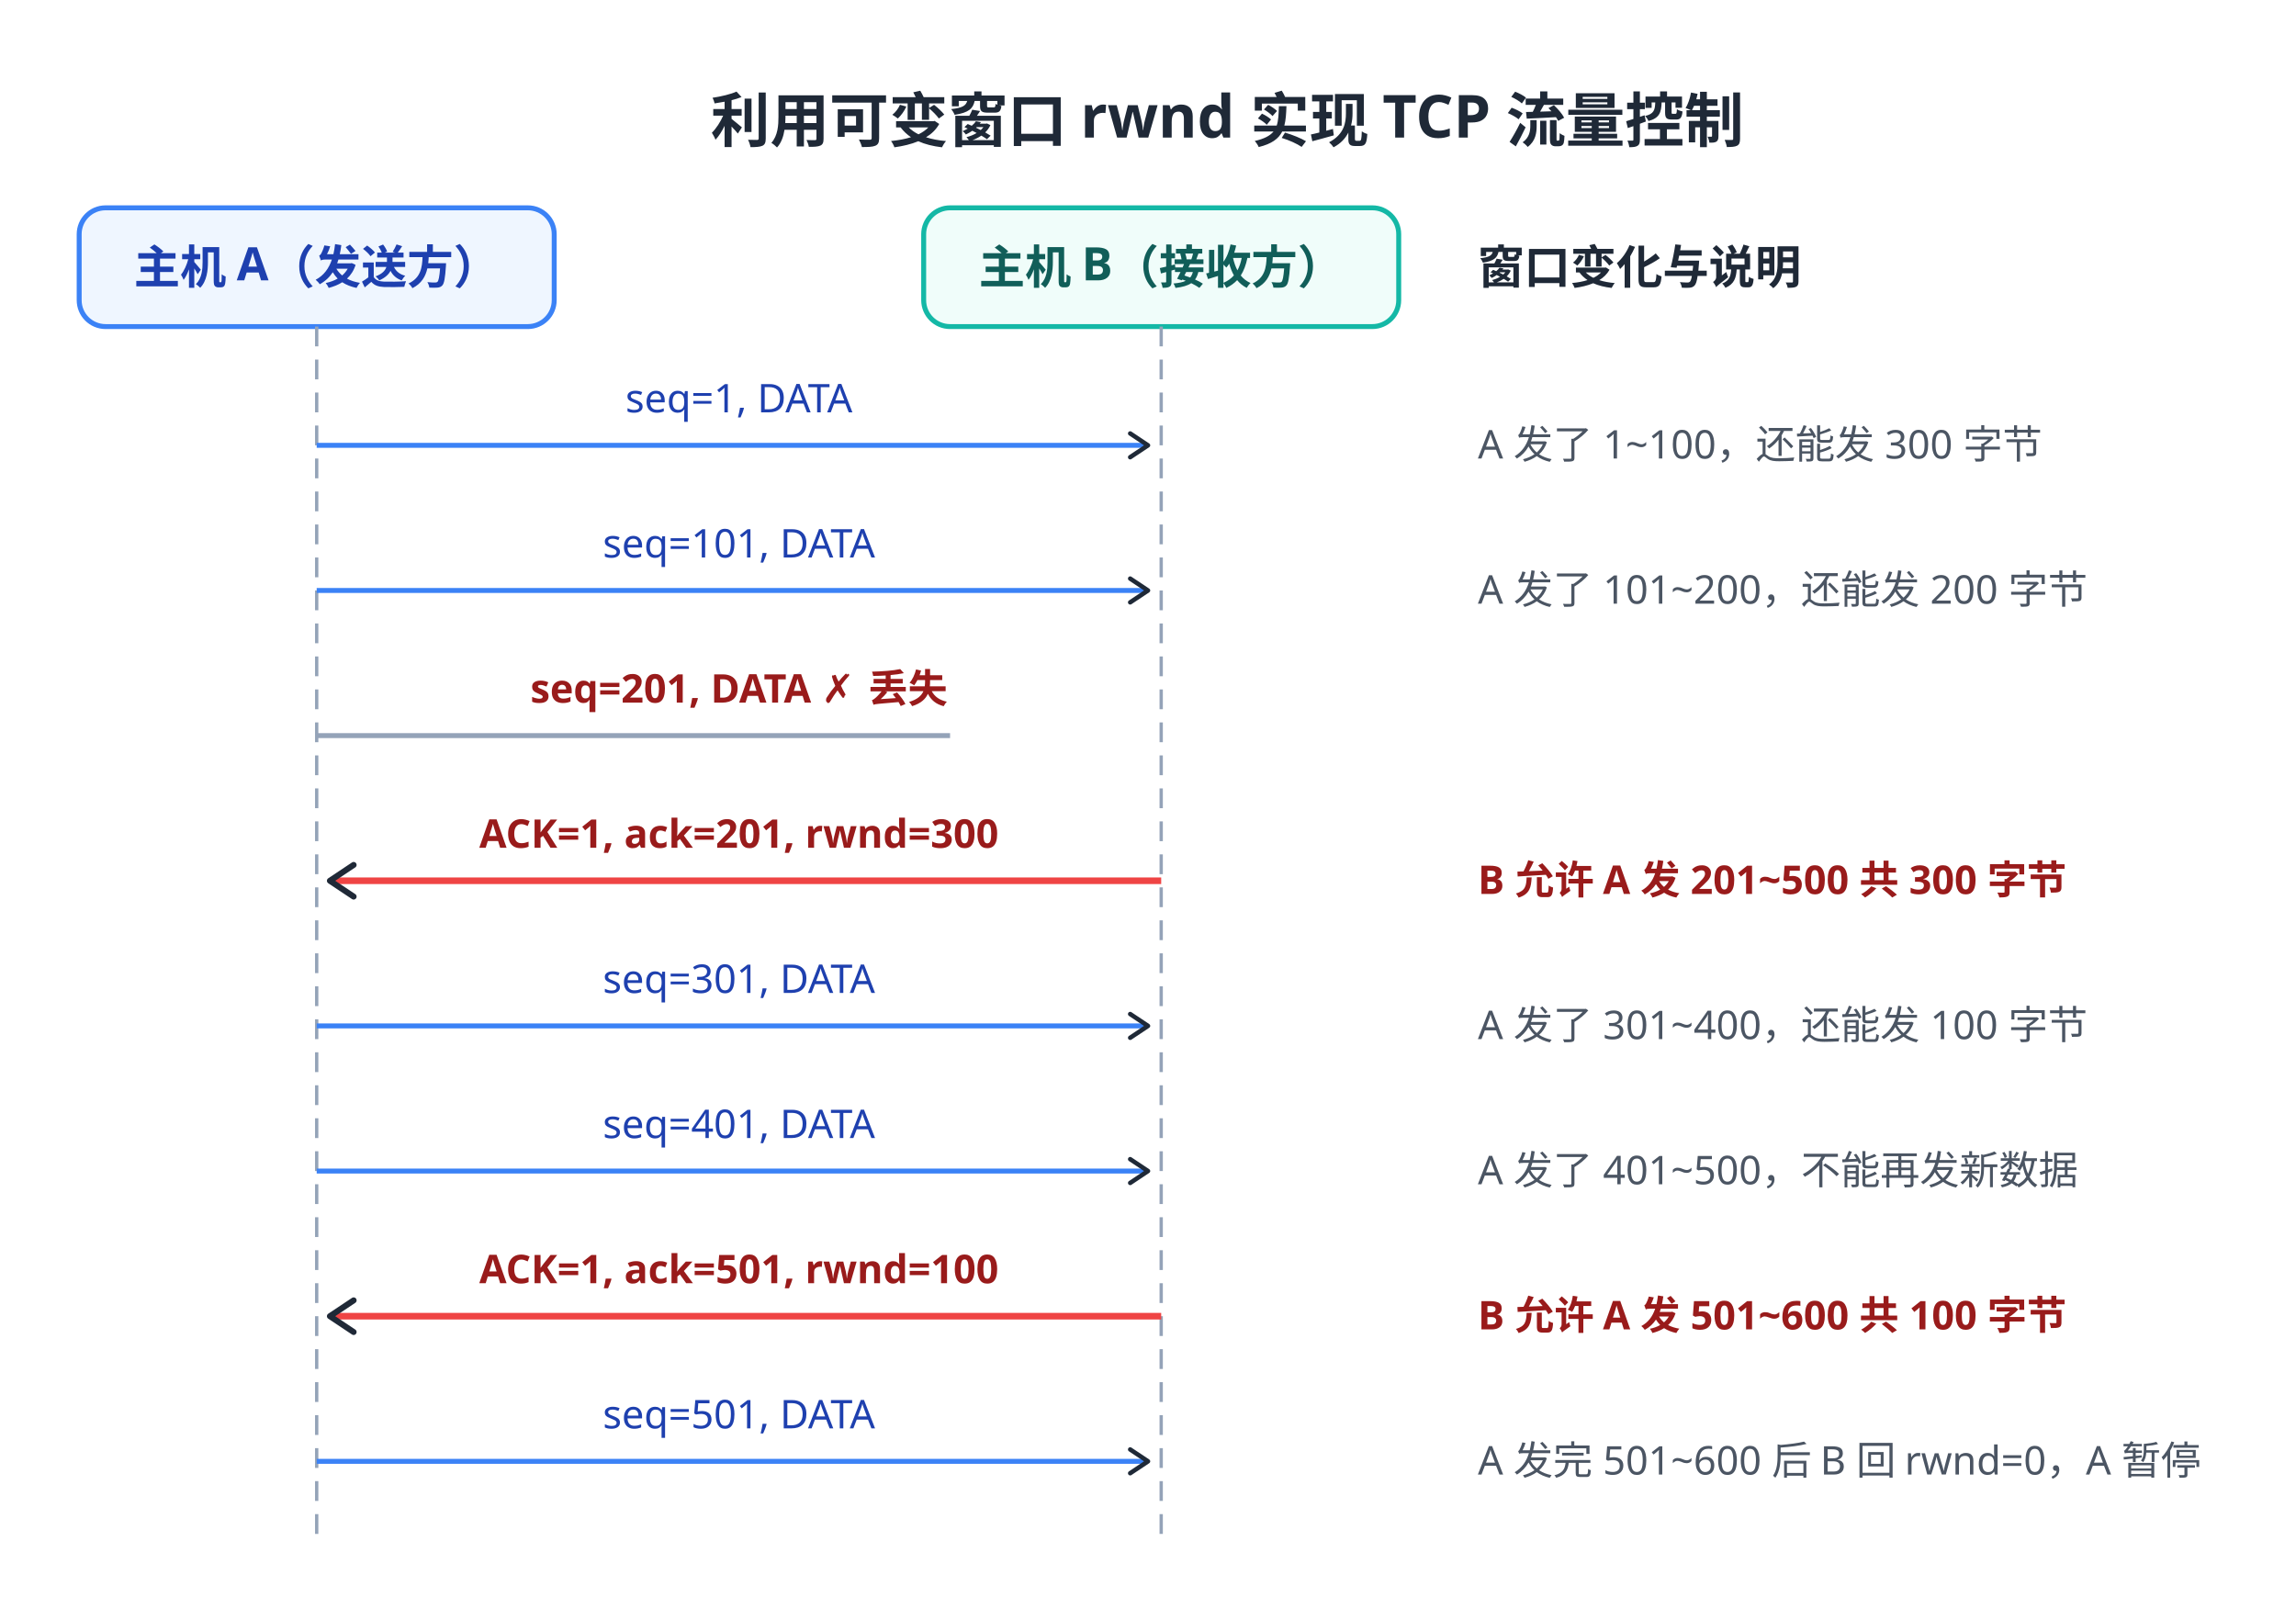
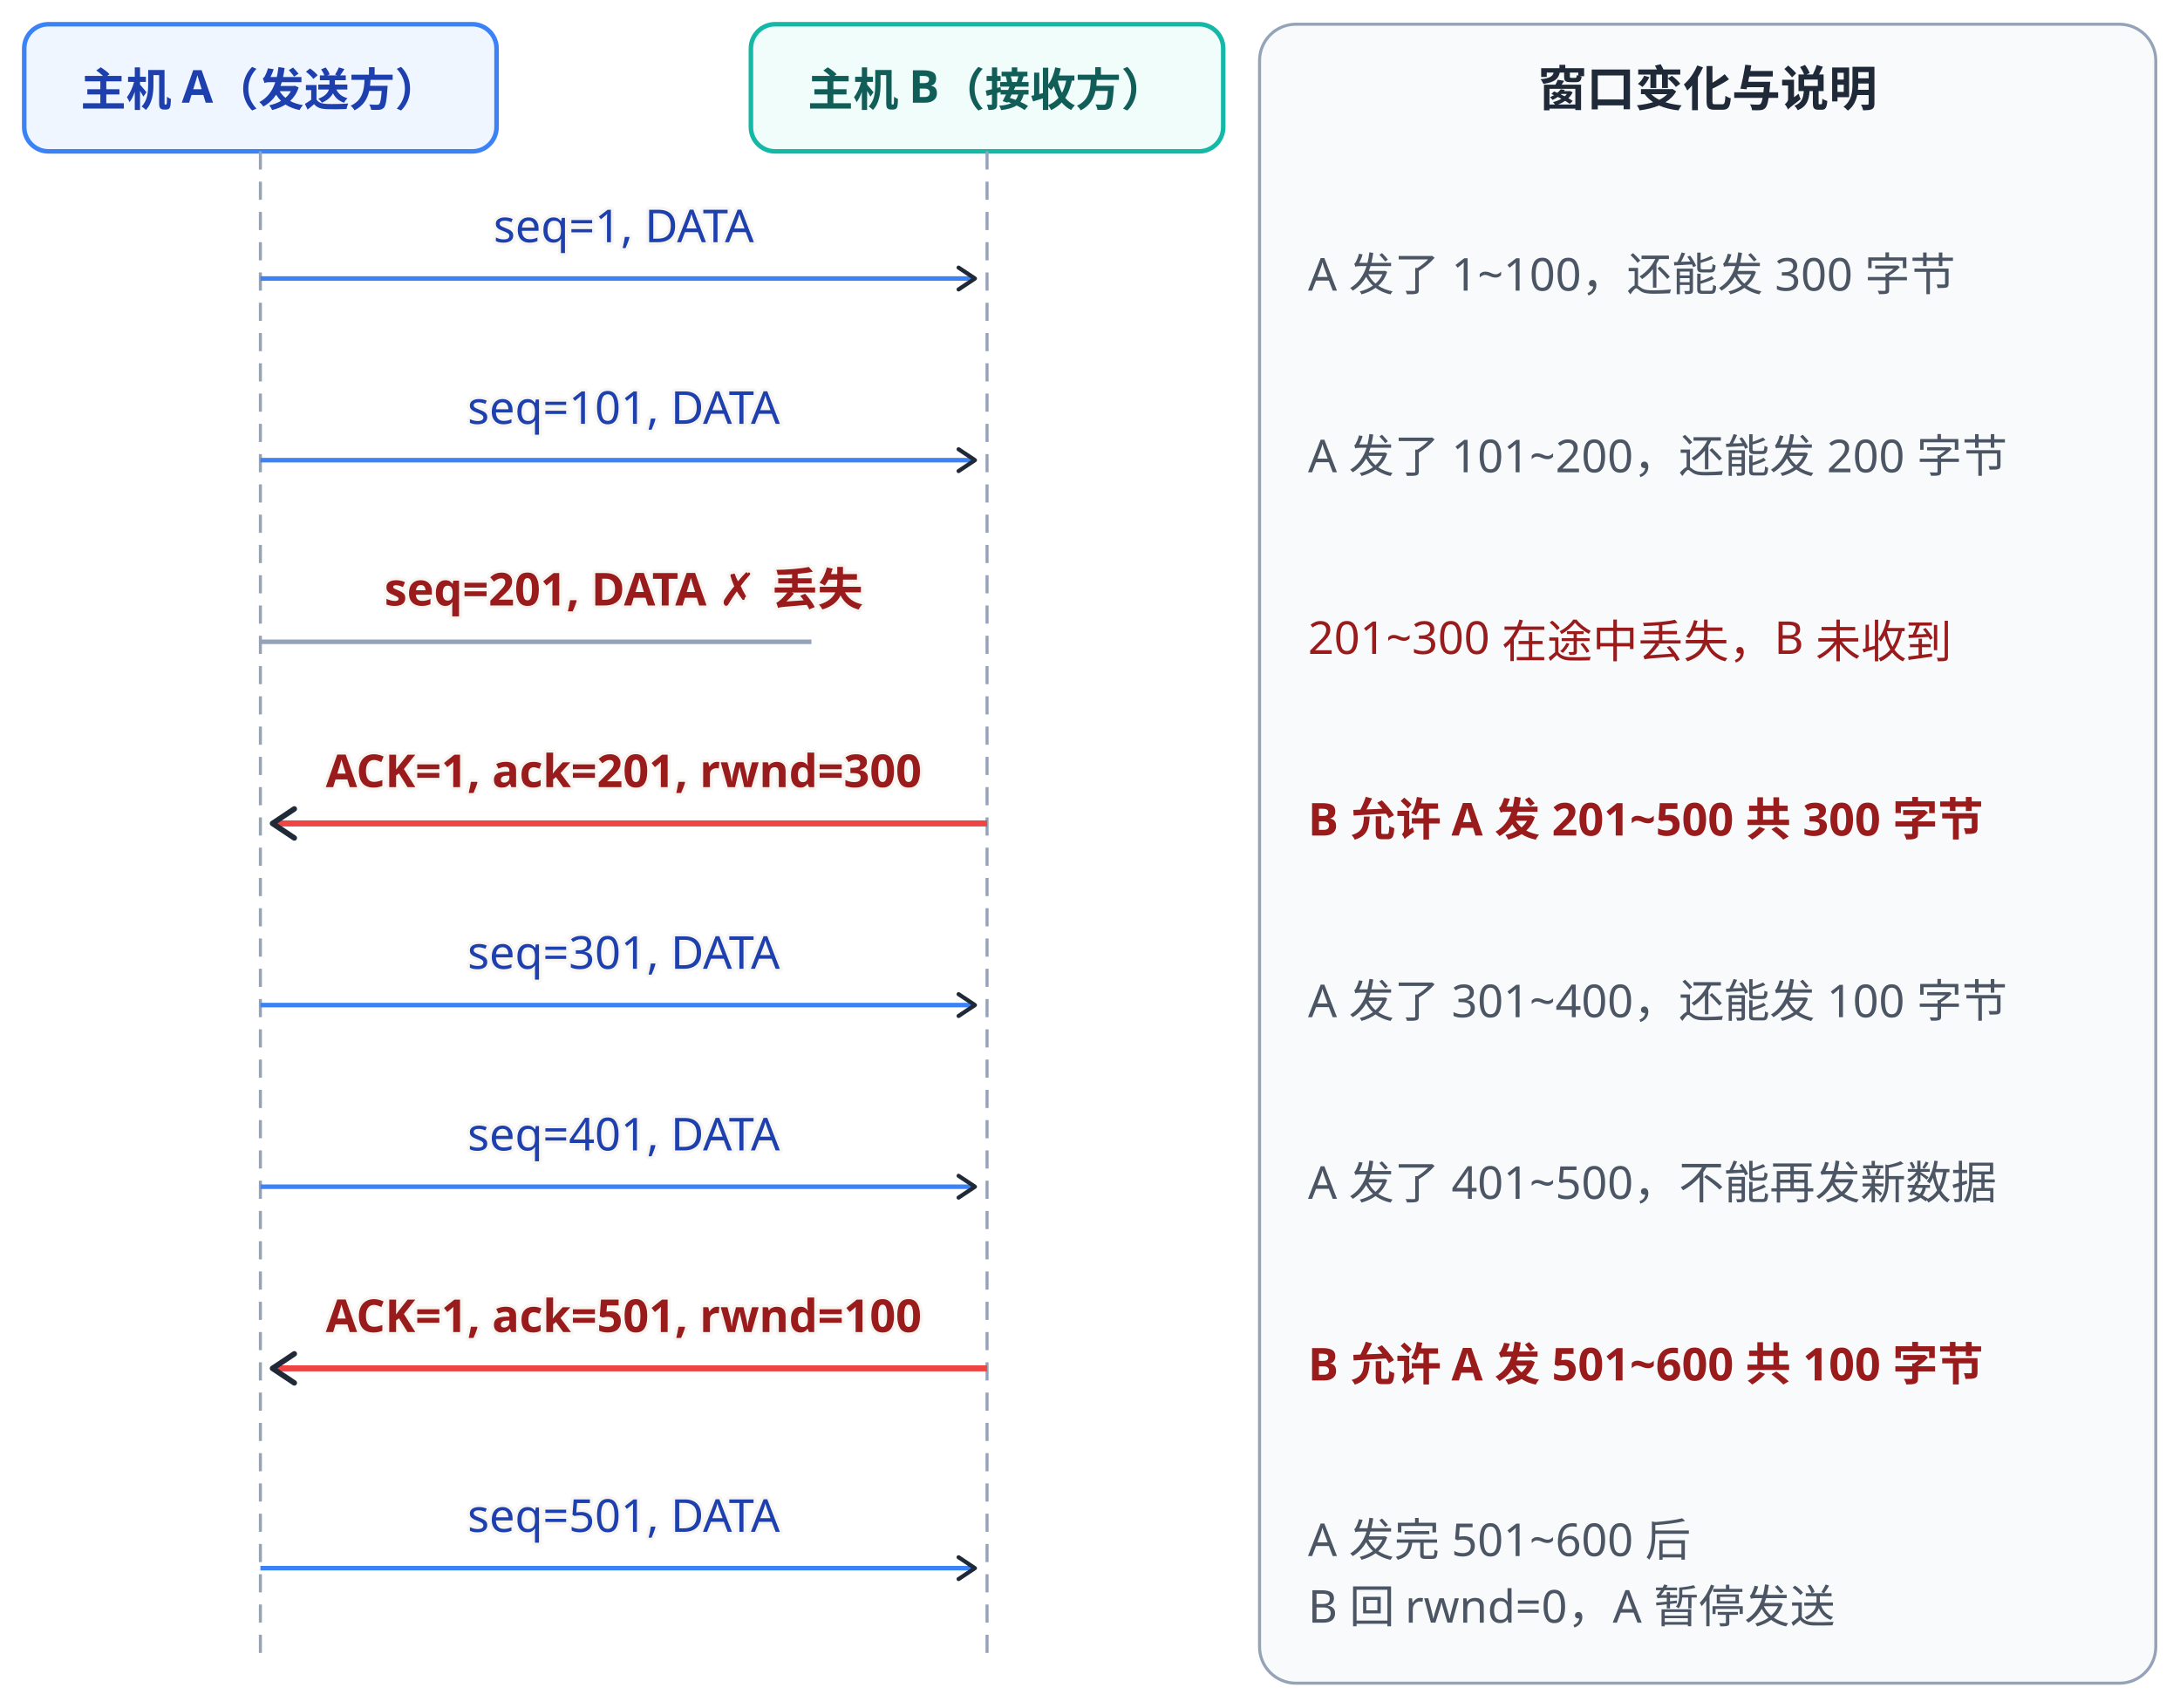
- <svg xmlns="http://www.w3.org/2000/svg" viewBox="8 1 696 491" width="696" height="491" role="img">
+ <svg xmlns="http://www.w3.org/2000/svg" viewBox="0 0 720 564" width="720" height="564" role="img">
  <defs>
    <marker id="tcp-flow-arrow" viewBox="0 0 10 10" refX="8" refY="5" markerWidth="6" markerHeight="6" orient="auto">
      <path d="M2 1L8 5L2 9" fill="none" stroke="#1f2937" stroke-width="1.5" stroke-linecap="round" stroke-linejoin="round" />
    </marker>
  </defs>
  <g font-family="'PingFang SC','Noto Sans SC','Microsoft YaHei',system-ui,sans-serif">
-     <text x="380" y="44" text-anchor="middle" font-size="18" font-weight="600" fill="#1f2937">利用可变窗口 rwnd 实现 TCP 流量控制</text>
-     <rect x="32" y="64" width="144" height="36" rx="8" fill="#eff6ff" stroke="#3b82f6" stroke-width="1.5" />
-     <text x="104" y="87" text-anchor="middle" font-size="14" font-weight="600" fill="#1e40af">主机 A（发送方）</text>
-     <rect x="288" y="64" width="144" height="36" rx="8" fill="#f0fdfa" stroke="#14b8a6" stroke-width="1.5" />
-     <text x="360" y="87" text-anchor="middle" font-size="14" font-weight="600" fill="#115e59">主机 B（接收方）</text>
-     <line x1="104" y1="100" x2="104" y2="468" stroke="#94a3b8" stroke-width="1" stroke-dasharray="6 4" />
-     <line x1="360" y1="100" x2="360" y2="468" stroke="#94a3b8" stroke-width="1" stroke-dasharray="6 4" />
-     <text x="456" y="87" text-anchor="start" font-size="14" font-weight="600" fill="#1f2937">窗口变化与说明</text>
-     <line x1="104" y1="136" x2="356" y2="136" stroke="#3b82f6" stroke-width="1.5" marker-end="url(#tcp-flow-arrow)" />
-     <text x="232" y="126" text-anchor="middle" font-size="12" font-weight="400" fill="#1e40af">seq=1, DATA</text>
-     <text x="456" y="140" font-size="12" font-weight="400" fill="#4b5563">A 发了 1~100，还能发 300 字节</text>
-     <line x1="104" y1="180" x2="356" y2="180" stroke="#3b82f6" stroke-width="1.5" marker-end="url(#tcp-flow-arrow)" />
-     <text x="232" y="170" text-anchor="middle" font-size="12" font-weight="400" fill="#1e40af">seq=101, DATA</text>
-     <text x="456" y="184" font-size="12" font-weight="400" fill="#4b5563">A 发了 101~200，还能发 200 字节</text>
-     <line x1="104" y1="224" x2="296" y2="224" stroke="#94a3b8" stroke-width="1.5" />
-     <text x="232" y="214" text-anchor="middle" font-size="12" font-weight="600" fill="#991b1b">seq=201, DATA ✗ 丢失</text>
-     <line x1="360" y1="268" x2="108" y2="268" stroke="#ef4444" stroke-width="2" marker-end="url(#tcp-flow-arrow)" />
-     <text x="232" y="258" text-anchor="middle" font-size="12" font-weight="600" fill="#991b1b">ACK=1, ack=201, rwnd=300</text>
-     <text x="456" y="272" font-size="12" font-weight="600" fill="#991b1b">B 允许 A 发 201~500 共 300 字节</text>
-     <line x1="104" y1="312" x2="356" y2="312" stroke="#3b82f6" stroke-width="1.5" marker-end="url(#tcp-flow-arrow)" />
-     <text x="232" y="302" text-anchor="middle" font-size="12" font-weight="400" fill="#1e40af">seq=301, DATA</text>
-     <text x="456" y="316" font-size="12" font-weight="400" fill="#4b5563">A 发了 301~400，还能发 100 字节</text>
-     <line x1="104" y1="356" x2="356" y2="356" stroke="#3b82f6" stroke-width="1.5" marker-end="url(#tcp-flow-arrow)" />
-     <text x="232" y="346" text-anchor="middle" font-size="12" font-weight="400" fill="#1e40af">seq=401, DATA</text>
-     <text x="456" y="360" font-size="12" font-weight="400" fill="#4b5563">A 发了 401~500，不能再发新数据</text>
-     <line x1="360" y1="400" x2="108" y2="400" stroke="#ef4444" stroke-width="2" marker-end="url(#tcp-flow-arrow)" />
-     <text x="232" y="390" text-anchor="middle" font-size="12" font-weight="600" fill="#991b1b">ACK=1, ack=501, rwnd=100</text>
-     <text x="456" y="404" font-size="12" font-weight="600" fill="#991b1b">B 允许 A 发 501~600 共 100 字节</text>
-     <line x1="104" y1="444" x2="356" y2="444" stroke="#3b82f6" stroke-width="1.5" marker-end="url(#tcp-flow-arrow)" />
-     <text x="232" y="434" text-anchor="middle" font-size="12" font-weight="400" fill="#1e40af">seq=501, DATA</text>
-     <text x="456" y="448" font-size="12" font-weight="400" fill="#4b5563">A 发完 501~600 后 B 回 rwnd=0，A 暂停</text>
+     <rect x="8" y="8" width="156" height="42" rx="8" fill="#eff6ff" stroke="#3b82f6" stroke-width="1.5" />
+     <text x="86" y="35" text-anchor="middle" font-size="15" font-weight="600" fill="#1e40af">主机 A（发送方）</text>
+     <rect x="248" y="8" width="156" height="42" rx="8" fill="#f0fdfa" stroke="#14b8a6" stroke-width="1.5" />
+     <text x="326" y="35" text-anchor="middle" font-size="15" font-weight="600" fill="#115e59">主机 B（接收方）</text>
+     <line x1="86" y1="50" x2="86" y2="550" stroke="#94a3b8" stroke-width="1" stroke-dasharray="6 4" />
+     <line x1="326" y1="50" x2="326" y2="550" stroke="#94a3b8" stroke-width="1" stroke-dasharray="6 4" />
+     <rect x="416" y="8" width="296" height="548" rx="12" fill="#f8fafc" stroke="#94a3b8" stroke-width="1" data-role="note" />
+     <text x="564" y="35" text-anchor="middle" font-size="16" font-weight="600" fill="#1f2937">窗口变化与说明</text>
+     <line x1="86" y1="92" x2="322" y2="92" stroke="#3b82f6" stroke-width="1.5" marker-end="url(#tcp-flow-arrow)" />
+     <text x="206" y="80" text-anchor="middle" font-size="15" font-weight="400" fill="#1e40af" paint-order="stroke" stroke="#f7f6f2" stroke-width="2" stroke-linejoin="round">seq=1, DATA</text>
+     <text x="432" y="96" text-anchor="start" font-size="15" font-weight="400" fill="#4b5563">A 发了 1~100，还能发 300 字节</text>
+     <line x1="86" y1="152" x2="322" y2="152" stroke="#3b82f6" stroke-width="1.5" marker-end="url(#tcp-flow-arrow)" />
+     <text x="206" y="140" text-anchor="middle" font-size="15" font-weight="400" fill="#1e40af" paint-order="stroke" stroke="#f7f6f2" stroke-width="2" stroke-linejoin="round">seq=101, DATA</text>
+     <text x="432" y="156" text-anchor="start" font-size="15" font-weight="400" fill="#4b5563">A 发了 101~200，还能发 200 字节</text>
+     <line x1="86" y1="212" x2="268" y2="212" stroke="#94a3b8" stroke-width="1.5" />
+     <text x="206" y="200" text-anchor="middle" font-size="15" font-weight="600" fill="#991b1b" paint-order="stroke" stroke="#f7f6f2" stroke-width="2" stroke-linejoin="round">seq=201, DATA ✗ 丢失</text>
+     <text x="432" y="216" text-anchor="start" font-size="15" font-weight="400" fill="#991b1b">201~300 在途中丢失，B 未收到</text>
+     <line x1="326" y1="272" x2="90" y2="272" stroke="#ef4444" stroke-width="2" marker-end="url(#tcp-flow-arrow)" />
+     <text x="206" y="260" text-anchor="middle" font-size="15" font-weight="600" fill="#991b1b" paint-order="stroke" stroke="#f7f6f2" stroke-width="2" stroke-linejoin="round">ACK=1, ack=201, rwnd=300</text>
+     <text x="432" y="276" text-anchor="start" font-size="15" font-weight="600" fill="#991b1b">B 允许 A 发 201~500 共 300 字节</text>
+     <line x1="86" y1="332" x2="322" y2="332" stroke="#3b82f6" stroke-width="1.5" marker-end="url(#tcp-flow-arrow)" />
+     <text x="206" y="320" text-anchor="middle" font-size="15" font-weight="400" fill="#1e40af" paint-order="stroke" stroke="#f7f6f2" stroke-width="2" stroke-linejoin="round">seq=301, DATA</text>
+     <text x="432" y="336" text-anchor="start" font-size="15" font-weight="400" fill="#4b5563">A 发了 301~400，还能发 100 字节</text>
+     <line x1="86" y1="392" x2="322" y2="392" stroke="#3b82f6" stroke-width="1.5" marker-end="url(#tcp-flow-arrow)" />
+     <text x="206" y="380" text-anchor="middle" font-size="15" font-weight="400" fill="#1e40af" paint-order="stroke" stroke="#f7f6f2" stroke-width="2" stroke-linejoin="round">seq=401, DATA</text>
+     <text x="432" y="396" text-anchor="start" font-size="15" font-weight="400" fill="#4b5563">A 发了 401~500，不能再发新数据</text>
+     <line x1="326" y1="452" x2="90" y2="452" stroke="#ef4444" stroke-width="2" marker-end="url(#tcp-flow-arrow)" />
+     <text x="206" y="440" text-anchor="middle" font-size="15" font-weight="600" fill="#991b1b" paint-order="stroke" stroke="#f7f6f2" stroke-width="2" stroke-linejoin="round">ACK=1, ack=501, rwnd=100</text>
+     <text x="432" y="456" text-anchor="start" font-size="15" font-weight="600" fill="#991b1b">B 允许 A 发 501~600 共 100 字节</text>
+     <line x1="86" y1="518" x2="322" y2="518" stroke="#3b82f6" stroke-width="1.5" marker-end="url(#tcp-flow-arrow)" />
+     <text x="206" y="506" text-anchor="middle" font-size="15" font-weight="400" fill="#1e40af" paint-order="stroke" stroke="#f7f6f2" stroke-width="2" stroke-linejoin="round">seq=501, DATA</text>
+     <text x="432" y="514" text-anchor="start" font-size="15" font-weight="400" fill="#4b5563">A 发完 501~600 后</text>
+     <text x="432" y="536" text-anchor="start" font-size="15" font-weight="400" fill="#4b5563">B 回 rwnd=0，A 暂停发送</text>
  </g>
</svg>
